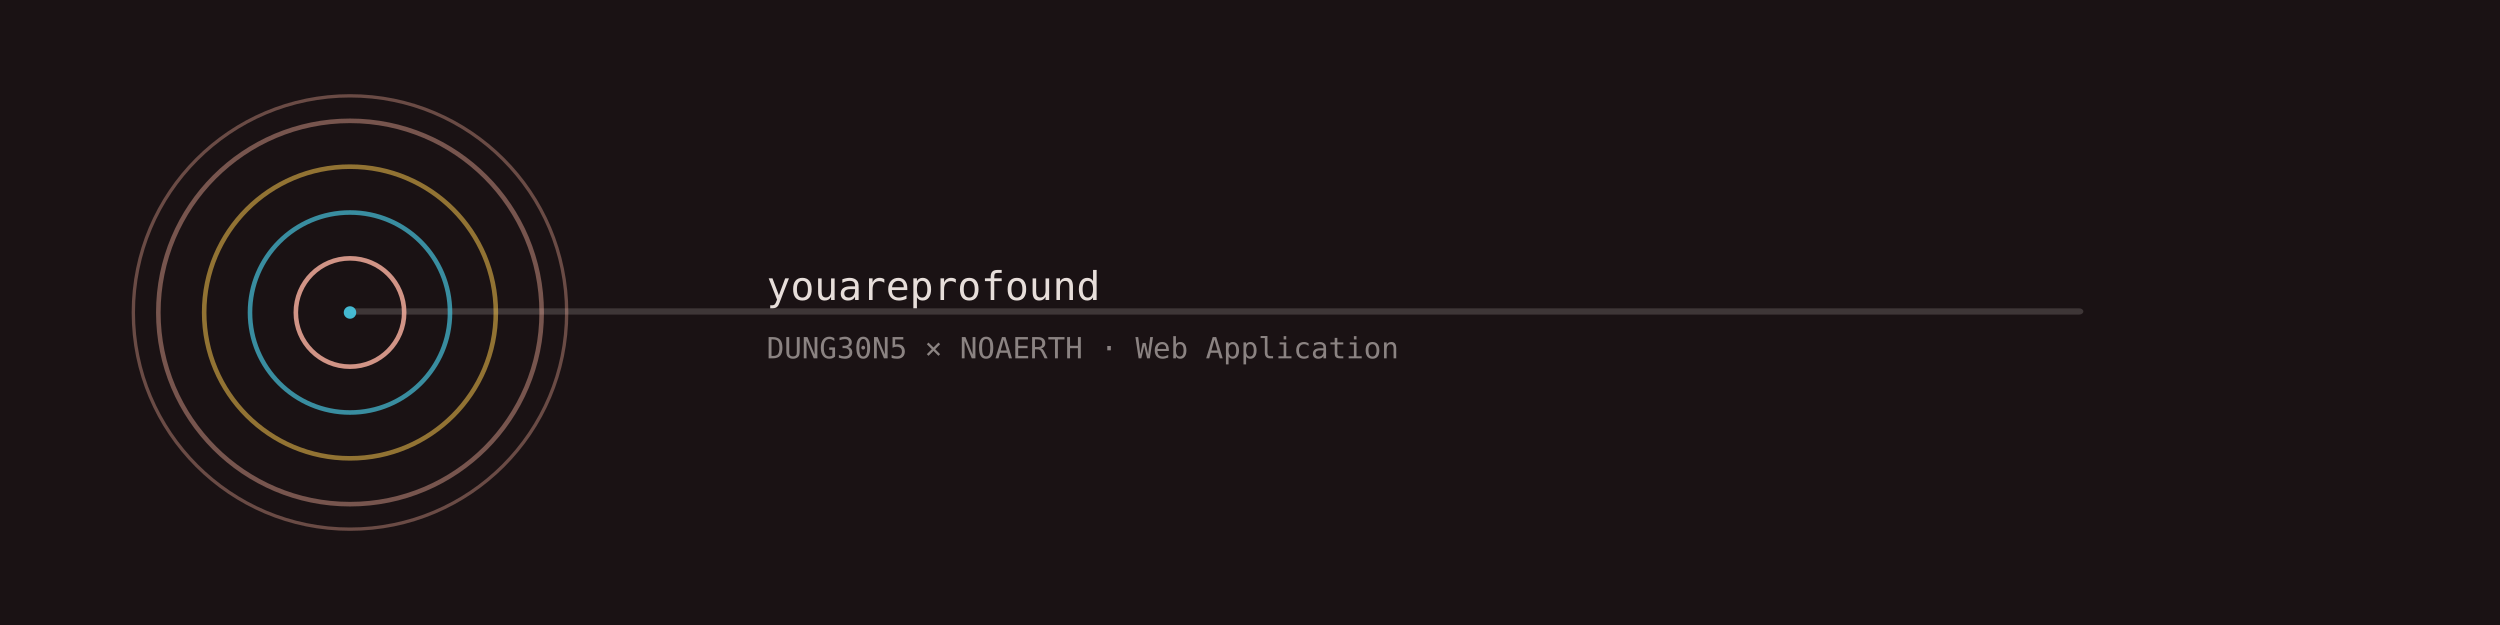
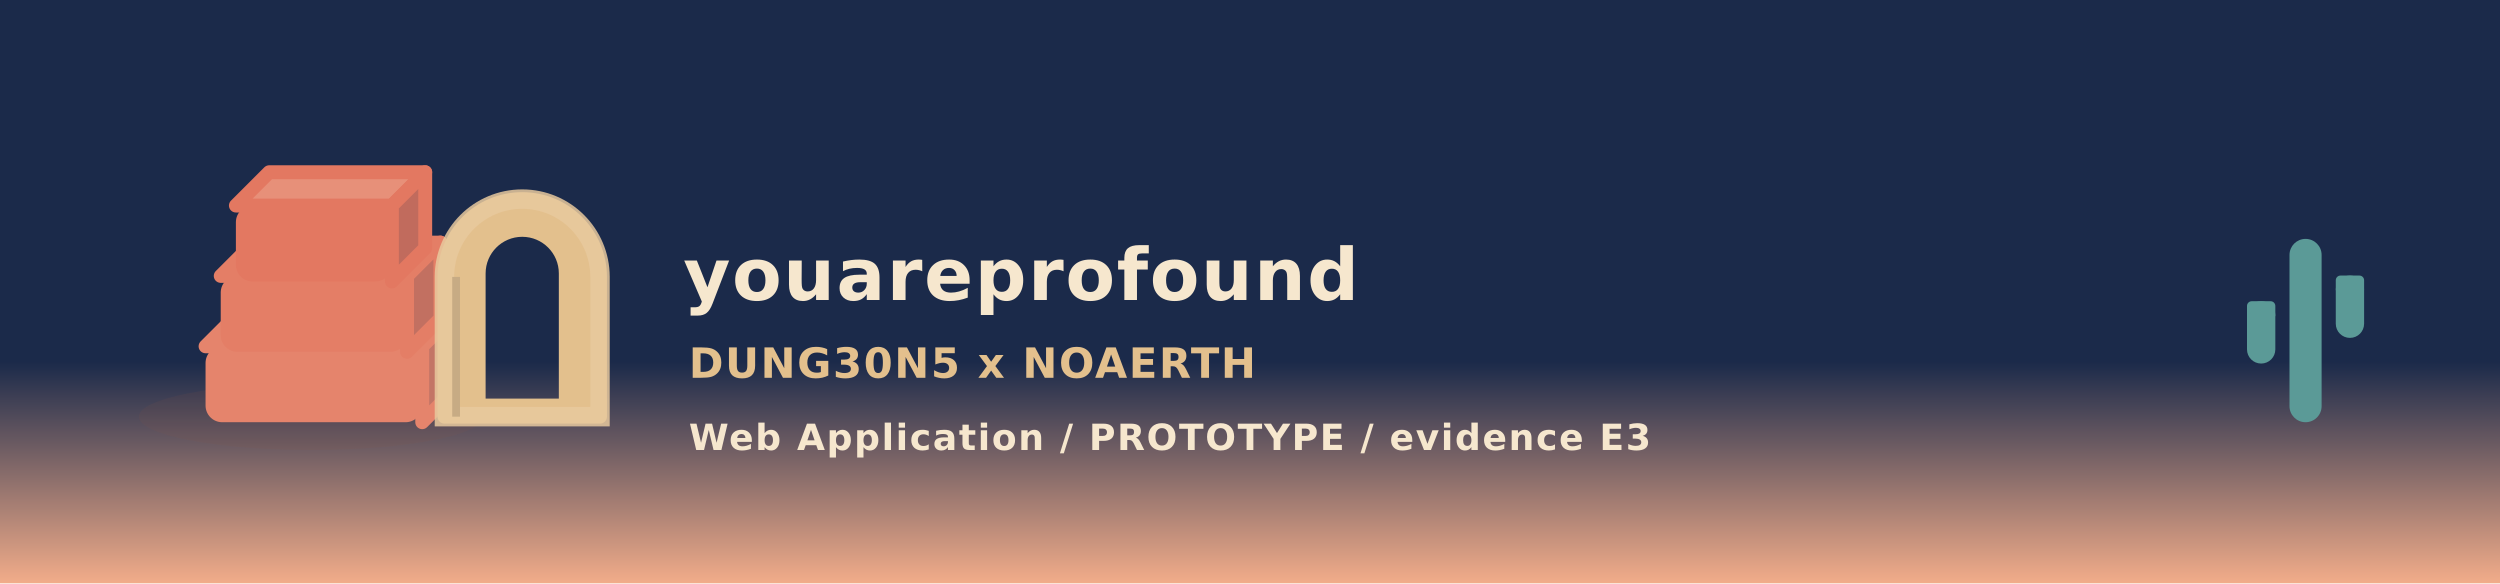
- <svg xmlns="http://www.w3.org/2000/svg" viewBox="0 0 1200 300" width="1200" height="300" role="img" aria-label="youareprofound identity object">
-   <rect width="1200" height="300" fill="#1a1214" />
-   <defs>
-     <linearGradient id="gft" x1="0" y1="0" x2="1" y2="1">
-       <stop offset="0%" stop-color="#ffb4a2" />
-       <stop offset="100%" stop-color="#48cae4" />
-     </linearGradient>
-   </defs>
-   <rect x="168.00" y="148.00" width="832.00" height="3.00" rx="2.00" fill="rgba(253,244,240,0.160)" opacity="1.00" />
-   <circle cx="168.00" cy="150.00" r="26.00" fill="none" stroke="rgba(255,180,162,0.800)" stroke-width="2.20" opacity="1.00" />
-   <circle cx="168.00" cy="150.00" r="48.00" fill="none" stroke="rgba(72,202,228,0.670)" stroke-width="2.20" opacity="1.00" />
-   <circle cx="168.00" cy="150.00" r="70.00" fill="none" stroke="rgba(249,199,79,0.540)" stroke-width="2.20" opacity="1.00" />
-   <circle cx="168.00" cy="150.00" r="92.00" fill="none" stroke="rgba(255,180,162,0.410)" stroke-width="2.20" opacity="1.00" />
+ <svg xmlns="http://www.w3.org/2000/svg" width="900" height="210" viewBox="0 0 900 210" role="img" aria-label="youareprofound - identity object">
+   <linearGradient id="skyf" x1="0" y1="0" x2="0" y2="1">
+     <stop offset="0" stop-color="#1b2a4a" />
+     <stop offset="0.62" stop-color="#1b2a4a" />
+     <stop offset="1" stop-color="#f3ad8a" />
+   </linearGradient>
+   <rect width="900" height="210" fill="url(#skyf)" />
+   <rect x="0" y="352" width="900" height="-142" fill="#e3c08d" />
+   <rect x="0" y="352" width="900" height="3" fill="#e6c596" />
+   <ellipse cx="112" cy="150" rx="62" ry="12" fill="rgba(138,90,68,0.11)" />
  <g>
-     <circle cx="168.00" cy="150.00" r="104.00" fill="none" stroke="rgba(255,180,162,0.350)" stroke-width="1.60" opacity="1.00" />
-     <animate attributeName="opacity" values="0.25;1.0;0.25" dur="13.2s" begin="0s" repeatCount="indefinite" />
+     <path d="M74,124.67 L152,124.67 L164,112.67 L86,112.67 Z" fill="#e99a82" stroke="#e5846c" stroke-width="5" stroke-linejoin="round" />
+     <path d="M152,124.67 L164,112.67 L164,140 L152,152 Z" fill="#c37566" stroke="#e5846c" stroke-width="5" stroke-linejoin="round" />
+     <rect x="74" y="124.67" width="78" height="27.33" rx="6" fill="#e5846c" />
+     <path d="M79.46,99.33 L146.54,99.33 L158.54,87.33 L91.46,87.33 Z" fill="#e8957d" stroke="#e47e66" stroke-width="5" stroke-linejoin="round" />
+     <path d="M146.54,99.33 L158.54,87.33 L158.54,114.67 L146.54,126.67 Z" fill="#c27061" stroke="#e47e66" stroke-width="5" stroke-linejoin="round" />
+     <rect x="79.46" y="99.33" width="67.08" height="27.33" rx="6" fill="#e47e66" />
+     <path d="M84.92,74 L141.08,74 L153.08,62 L96.92,62 Z" fill="#e79079" stroke="#e37861" stroke-width="5" stroke-linejoin="round" />
+     <path d="M141.08,74 L153.08,62 L153.08,89.33 L141.08,101.33 Z" fill="#c16b5d" stroke="#e37861" stroke-width="5" stroke-linejoin="round" />
+     <rect x="84.92" y="74" width="56.16" height="27.33" rx="6" fill="#e37861" />
+     <animate attributeName="opacity" values="0.72;1;0.72" dur="6s" begin="0s" repeatCount="indefinite" />
  </g>
-   <circle cx="168" cy="150" r="3" fill="rgba(72,202,228,0.900)">
-     <animate attributeName="opacity" values="0.35;0.95;0.35" dur="13.2s" begin="0s" repeatCount="indefinite" />
-   </circle>
-   <text x="368" y="144" font-family="ui-monospace,Menlo,monospace" font-size="19" fill="rgba(253,244,240,0.900)">youareprofound</text>
-   <text x="368" y="172" font-family="ui-monospace,Menlo,monospace" font-size="14" fill="rgba(253,244,240,0.500)">DUNG30N5 × NOAERTH · Web Application</text>
+   <path d="M160,150 L160,99.68 A28,28 0 0 1 216,99.68 L216,150 Z M172.32,146 L172.32,98.43 A15.68,15.68 0 0 1 203.68,98.43 L203.68,146 Z" fill="#e3c08d" fill-rule="evenodd" stroke="#e3c08d" stroke-width="5" stroke-linejoin="round" />
+   <path d="M160,150 L160,99.68 A28,28 0 0 1 216,99.68 L216,150 Z" fill="none" stroke="#e8c99d" stroke-width="7" stroke-linecap="round" opacity="0.85" />
+   <rect x="162.8" y="99.68" width="2.8" height="50.32" fill="#c7ab84" />
+   <text x="246" y="108" font-family="Verdana,DejaVu Sans,sans-serif" font-size="26" font-weight="700" letter-spacing="0.6" fill="#f6e7ce" text-anchor="start">youareprofound</text>
+   <text x="248" y="136" font-family="Verdana,DejaVu Sans,sans-serif" font-size="15" font-weight="700" letter-spacing="0.6" fill="#e3c08d" text-anchor="start">DUNG30N5 x NOAERTH</text>
+   <text x="248" y="162" font-family="Verdana,DejaVu Sans,sans-serif" font-size="13" font-weight="700" letter-spacing="0.6" fill="#f6e7ce" text-anchor="start">Web Application  /  PROTOTYPE  /  evidence E3</text>
+   <rect x="824.22" y="86" width="11.56" height="66" rx="5.78" fill="#5b9a97" />
+   <rect x="808.92" y="108.44" width="10.2" height="22.44" rx="5.1" fill="#5b9a97" />
+   <rect x="808.92" y="108.44" width="10.2" height="6.6" rx="1.7" fill="#5b9a97" />
+   <rect x="840.88" y="99.2" width="10.2" height="22.44" rx="5.1" fill="#5b9a97" />
+   <rect x="840.88" y="99.2" width="10.2" height="6.6" rx="1.7" fill="#5b9a97" />
</svg>
